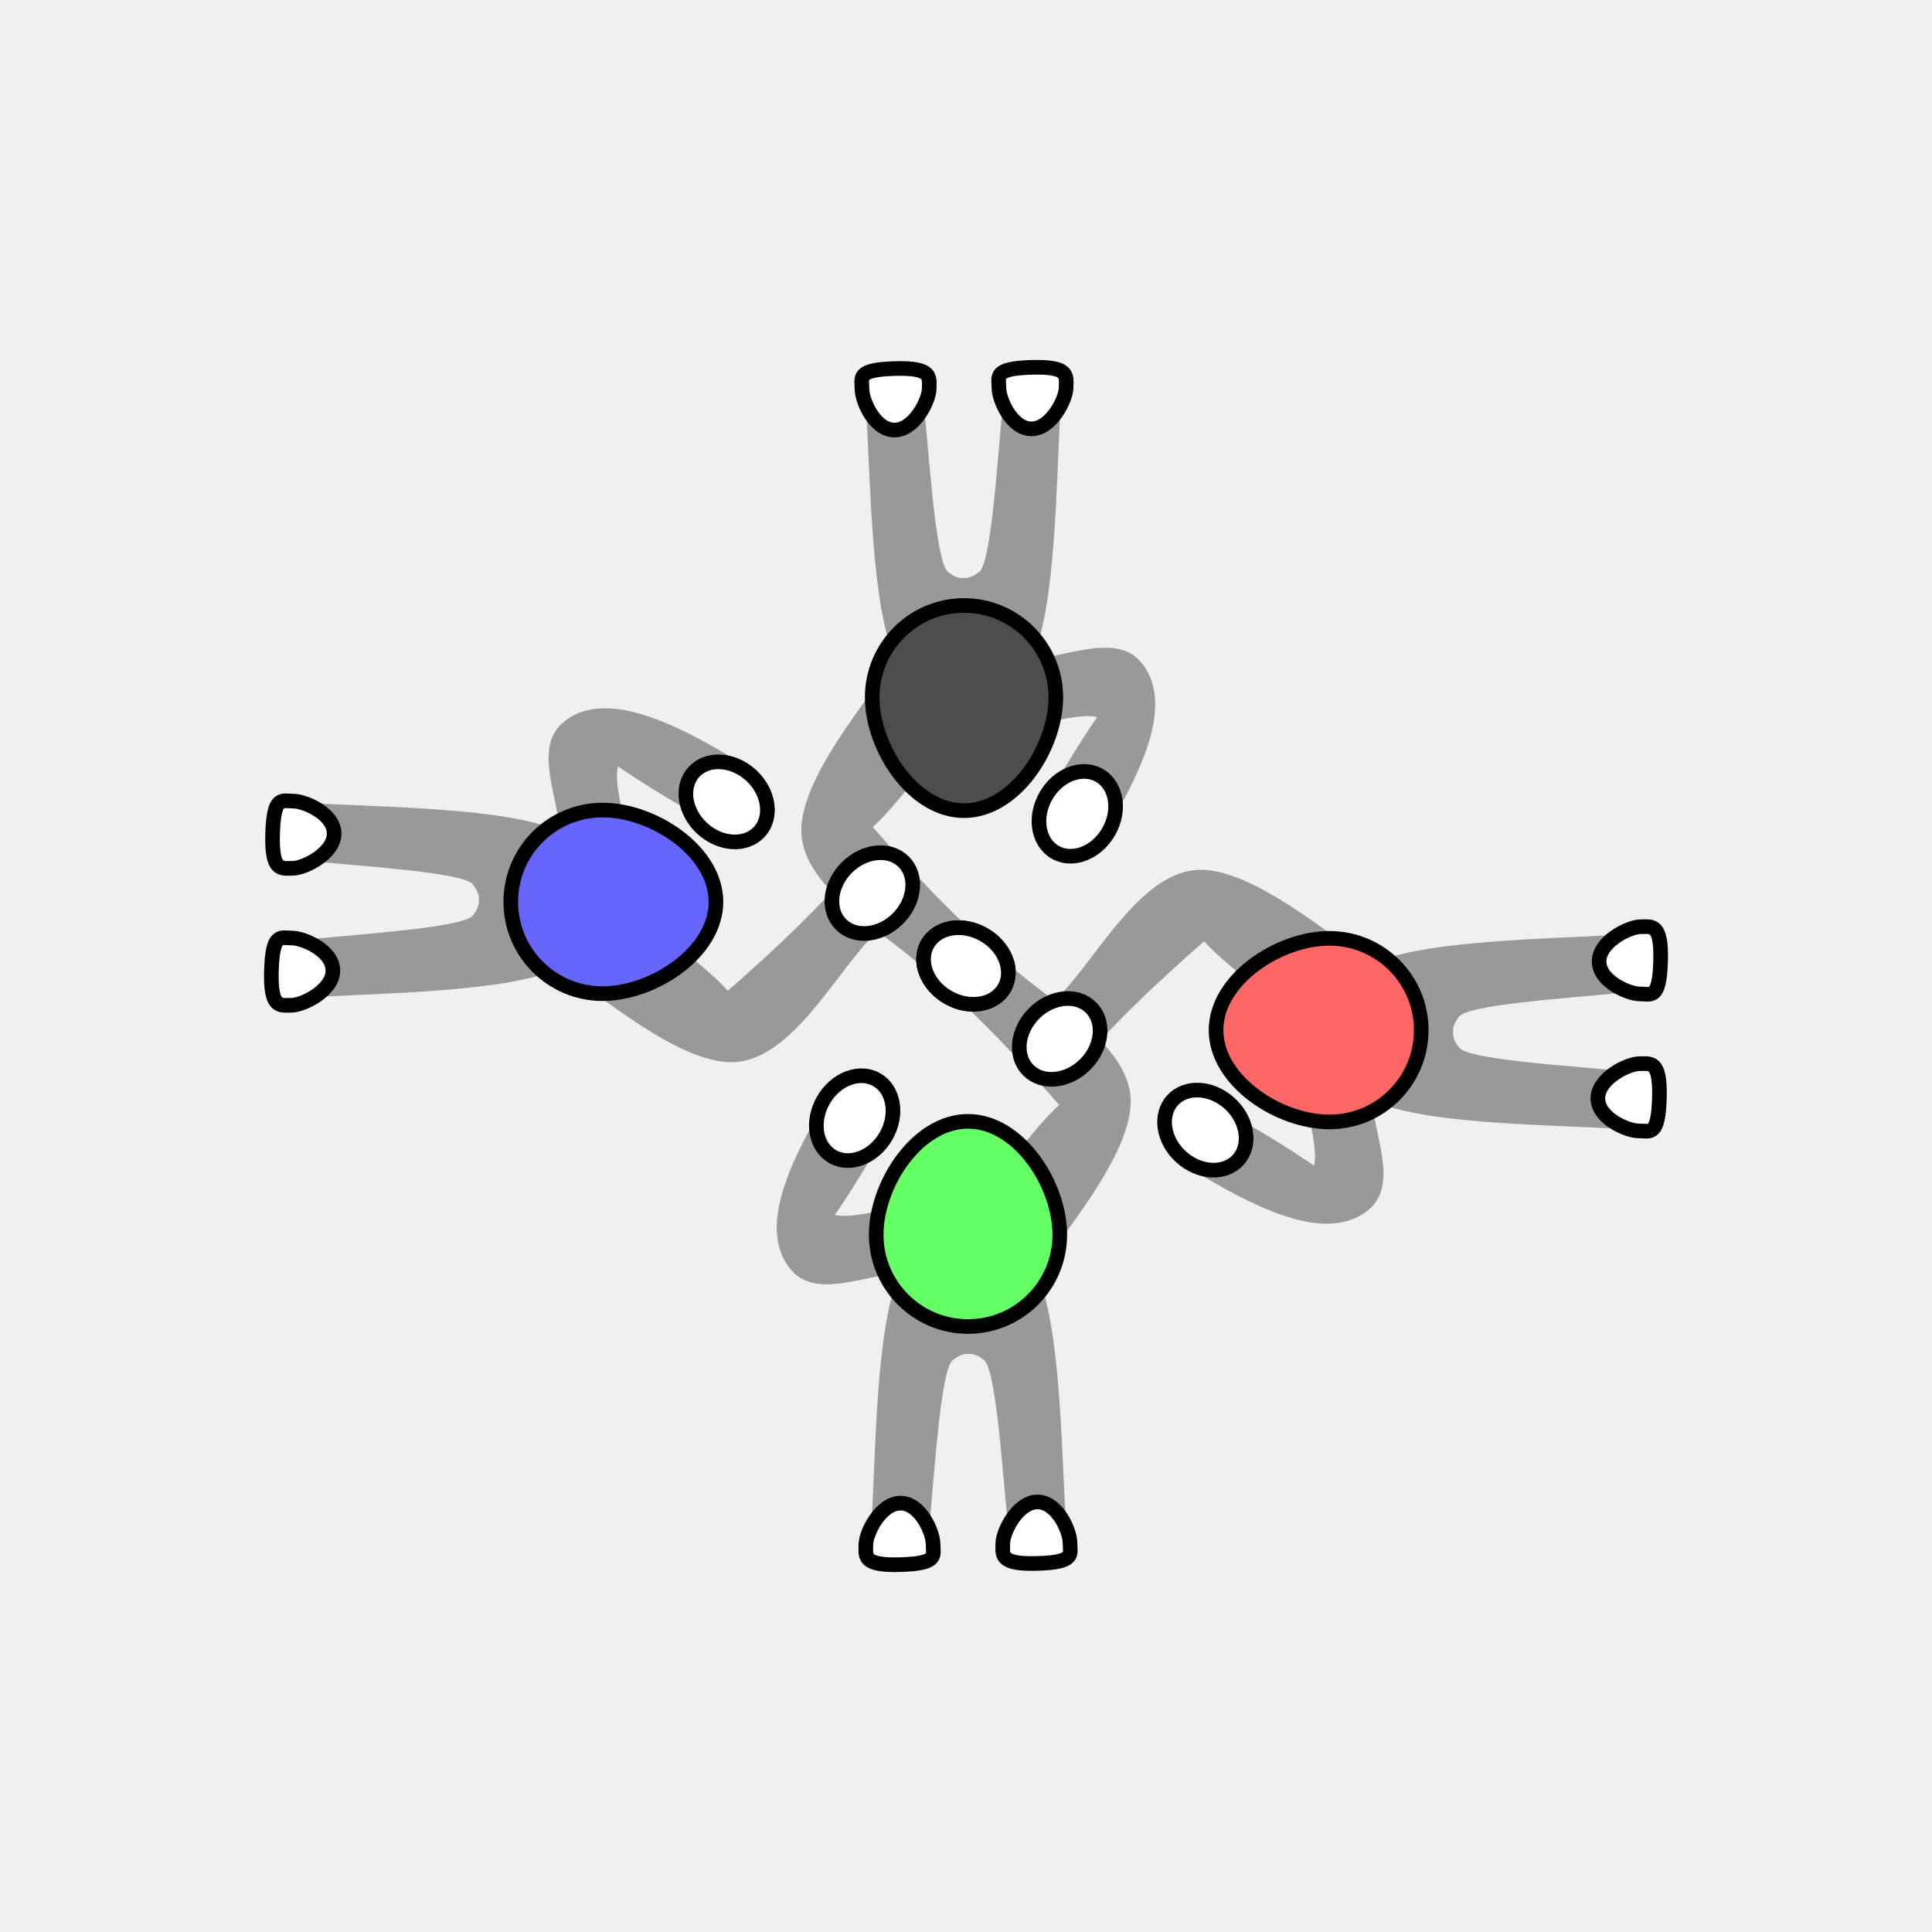
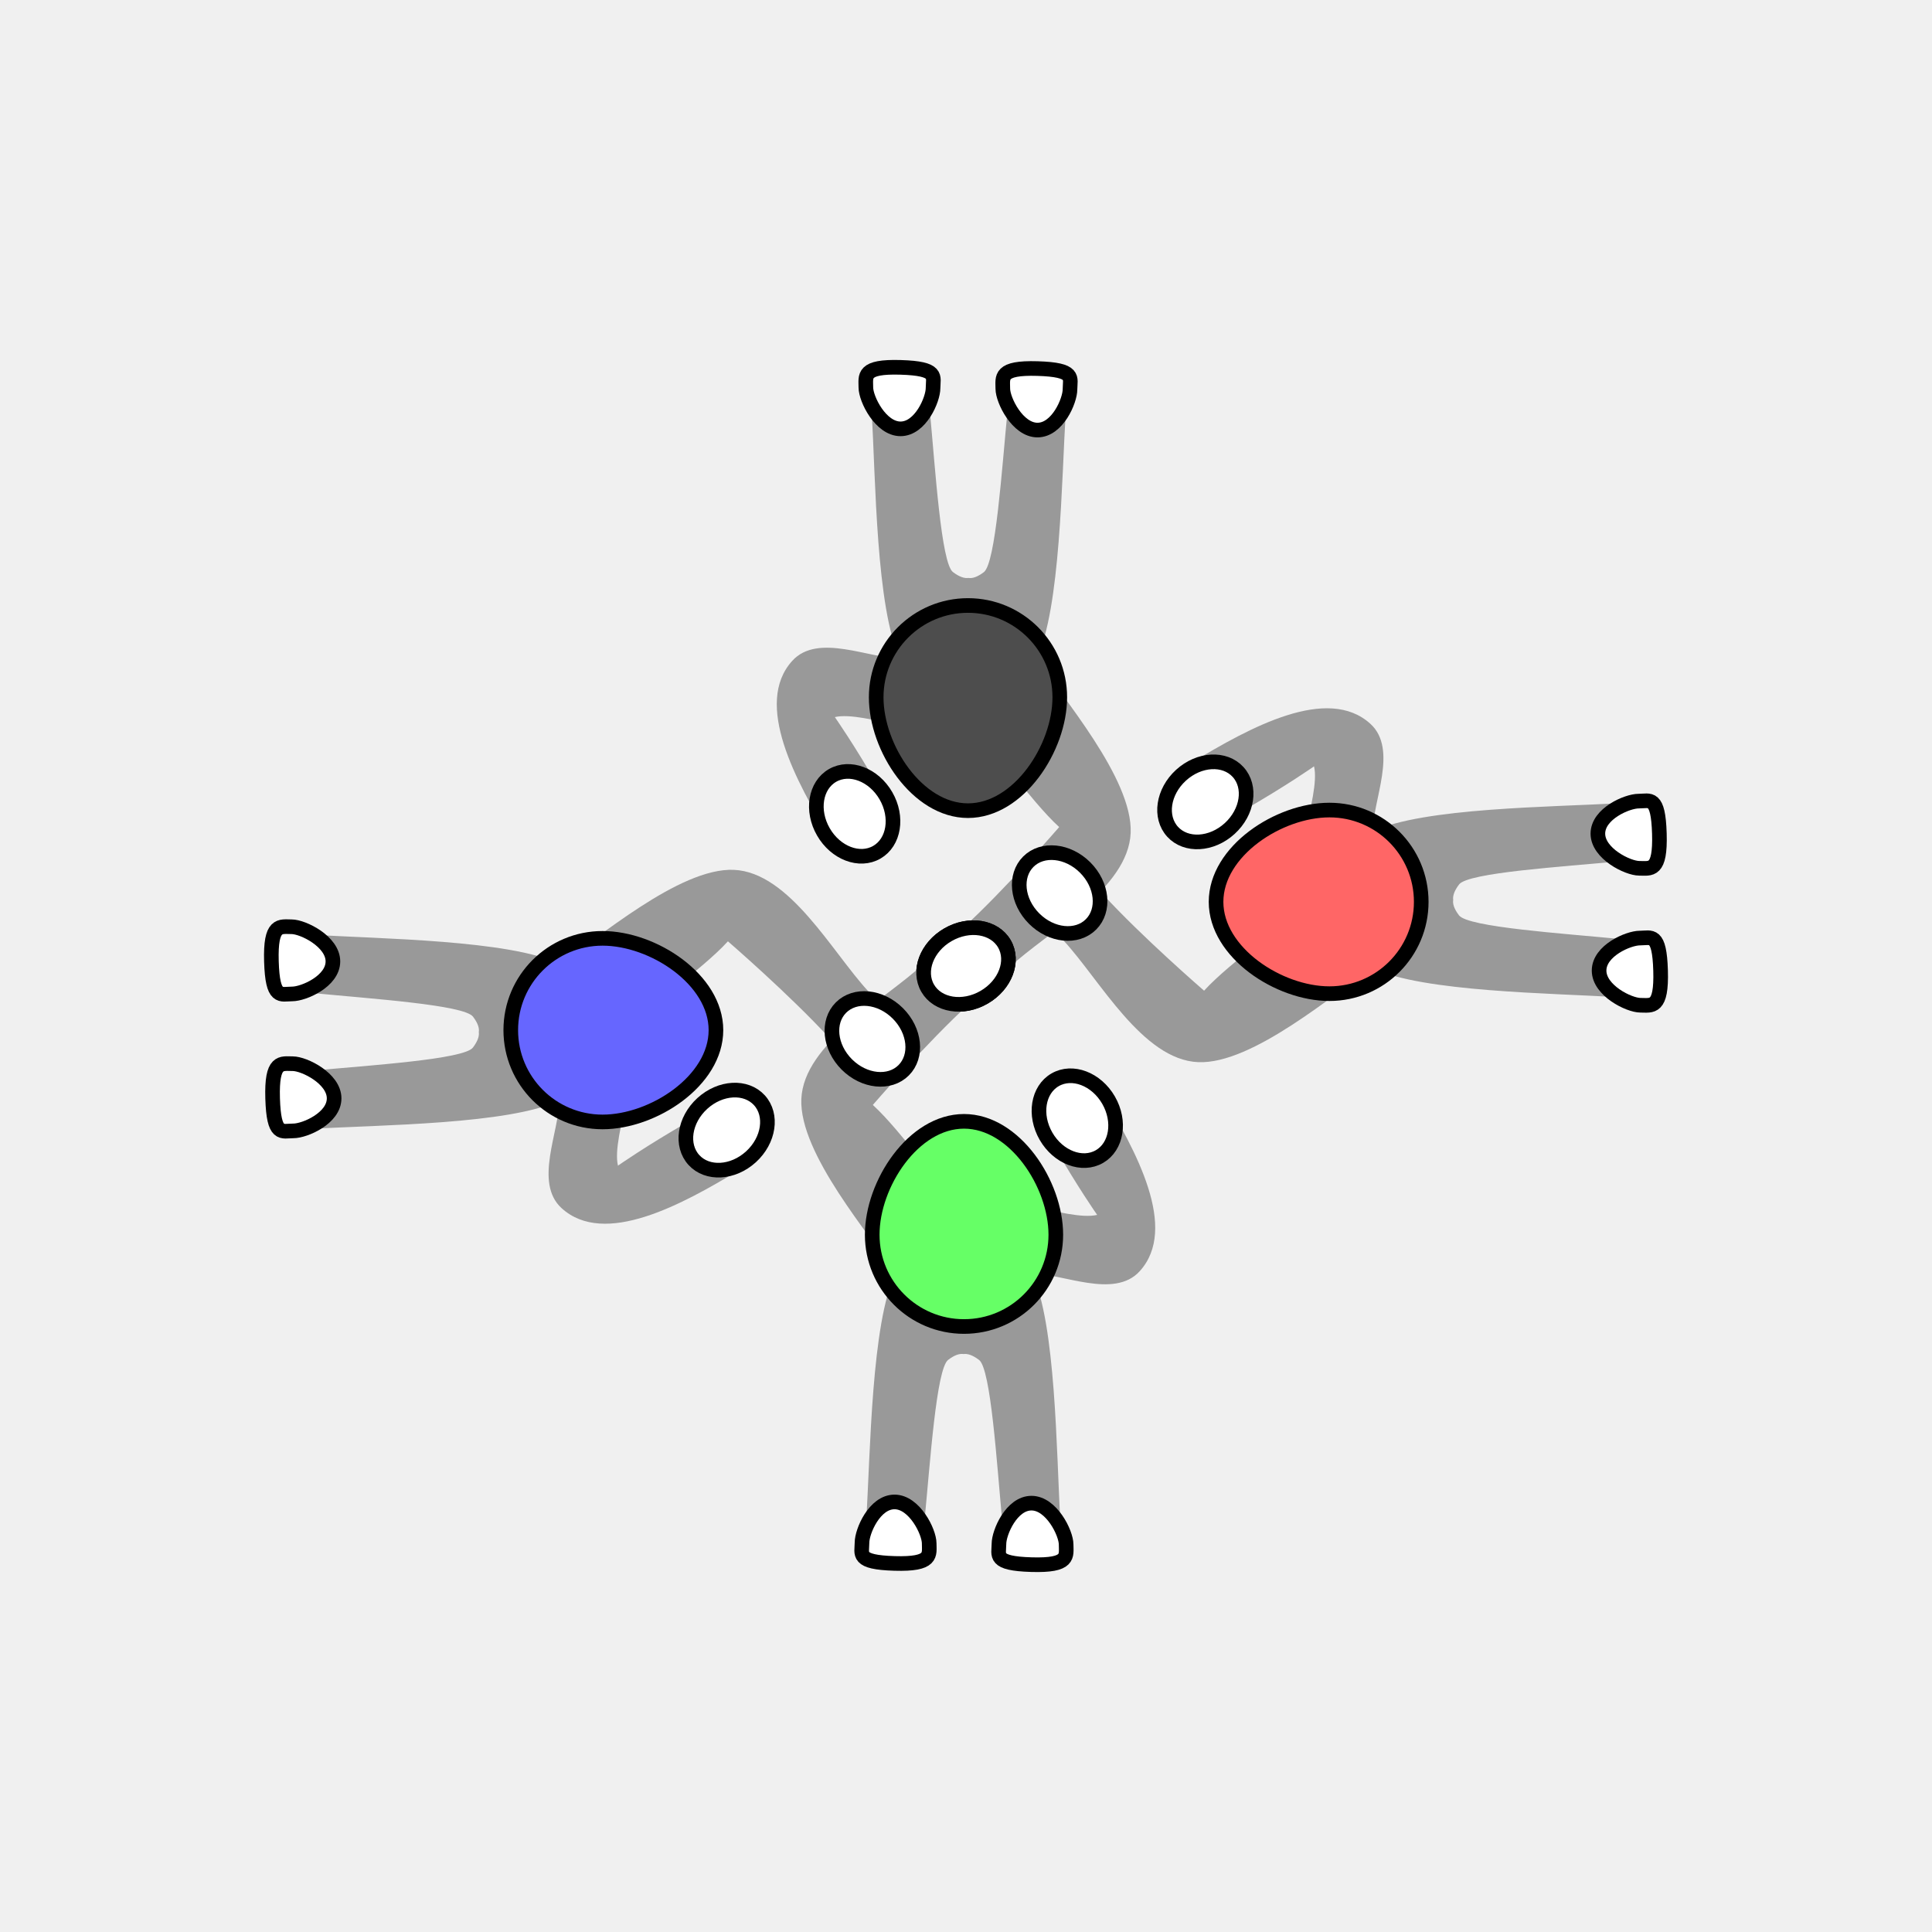
<svg xmlns="http://www.w3.org/2000/svg" width="35mm" height="35mm" viewBox="0 0 35 35" version="1.1" id="svg1" xml:space="preserve">
  <defs id="defs1" />
  <g id="layer1">
-     <path style="fill:#999999;fill-opacity:1;stroke:none;stroke-width:0.265;stroke-dasharray:none;stroke-opacity:1" d="m 5.383,15.058 c -0.004,-0.262 0.082,-0.518 0.262,-0.508 1.252,0.072 3.577,0.081 4.482,0.51 0.015,-0.539 -0.464,-1.483 0.048,-1.948 0.775,-0.704 2.176,0.061 3.232,0.701 0.241,0.146 -0.693,1.006 -0.937,0.866 -0.759,-0.434 -1.275,-0.796 -1.275,-0.796 -0.127,0.529 0.491,1.943 0.266,2.414 0.226,0.47 1.223,1.099 1.726,1.65 0,0 1.123,-0.97 1.843,-1.757 0.28,0.025 0.891,0.647 0.699,0.853 -0.652,0.704 -1.425,2.156 -2.435,2.199 -0.991,0.042 -2.48,-1.267 -3.161,-1.702 -0.904,0.432 -3.23,0.45 -4.482,0.527 -0.359,0.022 -0.346,-1.022 0.012,-1.057 1.03,-0.101 2.744,-0.213 2.906,-0.428 0.092,-0.121 0.116,-0.211 0.105,-0.279 0.01,-0.068 -0.015,-0.16 -0.107,-0.281 C 8.404,15.81 6.691,15.702 5.661,15.605 5.482,15.588 5.387,15.321 5.383,15.058 Z" id="path4-6-2" />
-     <path id="path1-9-9" style="fill:#6666ff;fill-opacity:1;stroke:#000000;stroke-width:0.265" d="m 10.916,14.675 c 0.918,0 2.054,0.744 2.054,1.663 0,0.918 -1.136,1.663 -2.054,1.663 -0.918,0 -1.663,-0.744 -1.663,-1.663 0,-0.918 0.744,-1.663 1.663,-1.663 z" />
-     <path id="path1-7-1-2-6" style="fill:#ffffff;stroke:#000000;stroke-width:0.265;stroke-dasharray:none" d="m 5.293,16.994 c 0.207,0 0.738,0.228 0.738,0.589 0,0.361 -0.542,0.628 -0.749,0.628 -0.207,0 -0.386,0.07 -0.365,-0.628 0.021,-0.698 0.168,-0.589 0.375,-0.589 z" />
-     <path id="path1-7-1-9-0-2" style="fill:#ffffff;stroke:#000000;stroke-width:0.265;stroke-dasharray:none" d="m 5.315,14.513 c 0.207,0 0.738,0.228 0.738,0.589 0,0.361 -0.542,0.628 -0.749,0.628 -0.207,0 -0.386,0.07 -0.365,-0.628 0.021,-0.698 0.168,-0.589 0.375,-0.589 z" />
-     <ellipse style="fill:#ffffff;fill-opacity:1;stroke:#000000;stroke-width:0.265;stroke-dasharray:none;stroke-opacity:1" id="path1-7-2-9-9-1-6-1" cx="1.855" cy="19.516" rx="0.654" ry="0.803" transform="matrix(-0.6741424,0.7386014,0.7386014,0.6741424,0,0)" />
-     <path style="fill:#999999;fill-opacity:1;stroke:none;stroke-width:0.265;stroke-dasharray:none;stroke-opacity:1" d="m 18.701,7.179 c 0.262,-0.004 0.518,0.082 0.508,0.262 -0.072,1.252 -0.081,3.577 -0.51,4.482 0.539,0.015 1.483,-0.464 1.948,0.048 0.704,0.775 -0.061,2.176 -0.701,3.232 -0.146,0.241 -1.006,-0.693 -0.866,-0.937 0.434,-0.759 0.796,-1.275 0.796,-1.275 -0.529,-0.127 -1.943,0.491 -2.414,0.266 -0.47,0.226 -1.099,1.223 -1.65,1.726 0,0 0.97,1.123 1.757,1.843 -0.025,0.28 -0.647,0.891 -0.853,0.699 -0.704,-0.652 -2.156,-1.425 -2.199,-2.435 -0.042,-0.991 1.267,-2.48 1.702,-3.161 -0.432,-0.904 -0.45,-3.23 -0.527,-4.482 -0.022,-0.359 1.022,-0.346 1.057,0.012 0.101,1.03 0.213,2.744 0.428,2.906 0.121,0.092 0.211,0.116 0.279,0.105 0.068,0.01 0.16,-0.015 0.281,-0.107 0.214,-0.163 0.321,-1.876 0.418,-2.906 0.017,-0.179 0.285,-0.273 0.547,-0.277 z" id="path4-6" />
-     <ellipse style="fill:#ffffff;fill-opacity:1;stroke:#000000;stroke-width:0.265;stroke-dasharray:none;stroke-opacity:1" id="path1-7-2-9-9-8-7" cx="22.615" cy="-0.266" rx="0.654" ry="0.803" transform="matrix(0.7071068,0.7071068,0.7071068,-0.7071068,0,0)" />
-     <path id="path1-3-5" style="fill:#4d4d4d;fill-opacity:1;stroke:#000000;stroke-width:0.265" d="m 15.801,12.632 c 0,0.918 0.744,2.054 1.663,2.054 0.918,0 1.663,-1.136 1.663,-2.054 0,-0.918 -0.744,-1.663 -1.663,-1.663 -0.918,0 -1.663,0.744 -1.663,1.663 z" />
-     <path id="path1-7-1-1" style="fill:#ffffff;stroke:#000000;stroke-width:0.265;stroke-dasharray:none" d="m 18.097,7.031 c 0,0.207 0.228,0.738 0.589,0.738 0.361,0 0.628,-0.542 0.628,-0.749 0,-0.207 0.07,-0.386 -0.628,-0.365 -0.698,0.021 -0.589,0.168 -0.589,0.375 z" />
-     <path id="path1-7-1-9-7" style="fill:#ffffff;stroke:#000000;stroke-width:0.265;stroke-dasharray:none" d="m 15.616,7.053 c 0,0.207 0.228,0.738 0.589,0.738 0.361,0 0.628,-0.542 0.628,-0.749 0,-0.207 0.07,-0.386 -0.628,-0.365 -0.698,0.021 -0.589,0.168 -0.589,0.375 z" />
-     <ellipse style="fill:#ffffff;fill-opacity:1;stroke:#000000;stroke-width:0.265;stroke-dasharray:none;stroke-opacity:1" id="path1-7-2-9-9" cx="24.273" cy="-3.01" rx="0.654" ry="0.803" transform="matrix(0.8660254,0.5,0.5,-0.8660254,0,0)" />
-     <ellipse style="fill:#ffffff;fill-opacity:1;stroke:#000000;stroke-width:0.265;stroke-dasharray:none;stroke-opacity:1" id="path1-7-2-9-9-1" cx="-6.405" cy="-23.906" rx="0.654" ry="0.803" transform="matrix(0.5,-0.8660254,-0.8660254,-0.5,0,0)" />
-     <path style="fill:#999999;fill-opacity:1;stroke:none;stroke-width:0.265;stroke-dasharray:none;stroke-opacity:1" d="m 29.617,19.942 c 0.004,0.262 -0.082,0.518 -0.262,0.508 -1.252,-0.072 -3.577,-0.081 -4.482,-0.51 -0.015,0.539 0.464,1.483 -0.048,1.948 -0.775,0.704 -2.176,-0.061 -3.232,-0.701 -0.241,-0.146 0.693,-1.006 0.937,-0.866 0.759,0.434 1.275,0.796 1.275,0.796 0.127,-0.529 -0.491,-1.943 -0.266,-2.414 -0.226,-0.47 -1.223,-1.099 -1.726,-1.65 0,0 -1.123,0.97 -1.843,1.757 -0.28,-0.025 -0.891,-0.647 -0.699,-0.853 0.652,-0.704 1.425,-2.156 2.435,-2.199 0.991,-0.042 2.48,1.267 3.161,1.702 0.904,-0.432 3.23,-0.45 4.482,-0.527 0.359,-0.022 0.346,1.022 -0.012,1.057 -1.03,0.101 -2.744,0.213 -2.906,0.428 -0.092,0.121 -0.116,0.211 -0.105,0.279 -0.01,0.068 0.015,0.16 0.107,0.281 0.163,0.214 1.876,0.321 2.906,0.418 0.179,0.017 0.273,0.285 0.277,0.547 z" id="path4-6-2-7" />
-     <path id="path1-9-9-4" style="fill:#ff6666;fill-opacity:1;stroke:#000000;stroke-width:0.265" d="m 24.084,20.325 c -0.918,0 -2.054,-0.744 -2.054,-1.663 0,-0.918 1.136,-1.663 2.054,-1.663 0.918,0 1.663,0.744 1.663,1.663 0,0.918 -0.744,1.663 -1.663,1.663 z" />
-     <path id="path1-7-1-2-6-1" style="fill:#ffffff;stroke:#000000;stroke-width:0.265;stroke-dasharray:none" d="m 29.707,18.006 c -0.207,0 -0.738,-0.228 -0.738,-0.589 0,-0.361 0.542,-0.628 0.749,-0.628 0.207,0 0.386,-0.07 0.365,0.628 -0.021,0.698 -0.168,0.589 -0.375,0.589 z" />
-     <path id="path1-7-1-9-0-2-8" style="fill:#ffffff;stroke:#000000;stroke-width:0.265;stroke-dasharray:none" d="m 29.685,20.487 c -0.207,0 -0.738,-0.228 -0.738,-0.589 0,-0.361 0.542,-0.628 0.749,-0.628 0.207,0 0.386,-0.07 0.365,0.628 -0.021,0.698 -0.168,0.589 -0.375,0.589 z" />
-     <ellipse style="fill:#ffffff;fill-opacity:1;stroke:#000000;stroke-width:0.265;stroke-dasharray:none;stroke-opacity:1" id="path1-7-2-9-9-1-6-1-5" cx="-0.401" cy="-29.93" rx="0.654" ry="0.803" transform="matrix(0.6741424,-0.7386014,-0.7386014,-0.6741424,0,0)" />
-     <path style="fill:#999999;fill-opacity:1;stroke:none;stroke-width:0.265;stroke-dasharray:none;stroke-opacity:1" d="m 16.299,27.821 c -0.262,0.004 -0.518,-0.082 -0.508,-0.262 0.072,-1.252 0.081,-3.577 0.51,-4.482 -0.539,-0.015 -1.483,0.464 -1.948,-0.048 -0.704,-0.775 0.061,-2.176 0.701,-3.232 0.146,-0.241 1.006,0.693 0.866,0.937 -0.434,0.759 -0.796,1.275 -0.796,1.275 0.529,0.127 1.943,-0.491 2.414,-0.266 0.47,-0.226 1.099,-1.223 1.65,-1.726 0,0 -0.97,-1.123 -1.757,-1.843 0.025,-0.28 0.647,-0.891 0.853,-0.699 0.704,0.652 2.156,1.425 2.199,2.435 0.042,0.991 -1.267,2.48 -1.702,3.161 0.432,0.904 0.45,3.23 0.527,4.482 0.022,0.359 -1.022,0.346 -1.057,-0.012 -0.101,-1.03 -0.213,-2.744 -0.428,-2.906 -0.121,-0.092 -0.211,-0.116 -0.279,-0.105 -0.068,-0.01 -0.16,0.015 -0.281,0.107 -0.214,0.163 -0.321,1.876 -0.418,2.906 -0.017,0.179 -0.285,0.273 -0.547,0.277 z" id="path4-6-9" />
-     <ellipse style="fill:#ffffff;fill-opacity:1;stroke:#000000;stroke-width:0.265;stroke-dasharray:none;stroke-opacity:1" id="path1-7-2-9-9-8-7-7" cx="-26.883" cy="-0.266" rx="0.654" ry="0.803" transform="matrix(-0.7071068,-0.7071068,-0.7071068,0.7071068,0,0)" />
-     <path id="path1-3-5-5" style="fill:#66ff66;fill-opacity:1;stroke:#000000;stroke-width:0.265" d="m 19.199,22.368 c 0,-0.918 -0.744,-2.054 -1.663,-2.054 -0.918,0 -1.663,1.136 -1.663,2.054 0,0.918 0.744,1.663 1.663,1.663 0.918,0 1.663,-0.744 1.663,-1.663 z" />
-     <path id="path1-7-1-1-3" style="fill:#ffffff;stroke:#000000;stroke-width:0.265;stroke-dasharray:none" d="m 16.903,27.969 c 0,-0.207 -0.228,-0.738 -0.589,-0.738 -0.361,0 -0.628,0.542 -0.628,0.749 0,0.207 -0.07,0.386 0.628,0.365 0.698,-0.021 0.589,-0.168 0.589,-0.375 z" />
-     <path id="path1-7-1-9-7-8" style="fill:#ffffff;stroke:#000000;stroke-width:0.265;stroke-dasharray:none" d="m 19.384,27.947 c 0,-0.207 -0.228,-0.738 -0.589,-0.738 -0.361,0 -0.628,0.542 -0.628,0.749 0,0.207 -0.07,0.386 0.628,0.365 0.698,-0.021 0.589,-0.168 0.589,-0.375 z" />
-     <ellipse style="fill:#ffffff;fill-opacity:1;stroke:#000000;stroke-width:0.265;stroke-dasharray:none;stroke-opacity:1" id="path1-7-2-9-9-8" cx="-23.537" cy="9.801" rx="0.654" ry="0.803" transform="matrix(-0.8660254,-0.5,-0.5,0.8660254,0,0)" />
-     <ellipse style="fill:#ffffff;fill-opacity:1;stroke:#000000;stroke-width:0.265;stroke-dasharray:none;stroke-opacity:1" id="path1-7-2-9-9-1-3" cx="6.406" cy="23.905" rx="0.654" ry="0.803" transform="matrix(-0.5,0.8660254,0.8660254,0.5,0,0)" />
+     <path style="fill:#999999;fill-opacity:1;stroke:none;stroke-width:0.265;stroke-dasharray:none;stroke-opacity:1" d="m 29.617,15.058 c 0.004,-0.262 -0.082,-0.518 -0.262,-0.508 -1.252,0.072 -3.577,0.081 -4.482,0.51 -0.015,-0.539 0.464,-1.483 -0.048,-1.948 -0.775,-0.704 -2.176,0.061 -3.232,0.701 -0.241,0.146 0.693,1.006 0.937,0.866 0.759,-0.434 1.275,-0.796 1.275,-0.796 0.127,0.529 -0.491,1.943 -0.266,2.414 -0.226,0.47 -1.223,1.099 -1.726,1.65 0,0 -1.123,-0.97 -1.843,-1.757 -0.28,0.025 -0.891,0.647 -0.699,0.853 0.652,0.704 1.425,2.156 2.435,2.199 0.991,0.042 2.48,-1.267 3.161,-1.702 0.904,0.432 3.23,0.45 4.482,0.527 0.359,0.022 0.346,-1.022 -0.012,-1.057 -1.03,-0.101 -2.744,-0.213 -2.906,-0.428 -0.092,-0.121 -0.116,-0.211 -0.105,-0.279 -0.01,-0.068 0.015,-0.16 0.107,-0.281 0.163,-0.214 1.876,-0.321 2.906,-0.418 0.179,-0.017 0.273,-0.285 0.277,-0.547 z" id="path4-6-2" />
+     <path id="path1-9-9" style="fill:#ff6666;fill-opacity:1;stroke:#000000;stroke-width:0.265" d="m 24.084,14.675 c -0.918,0 -2.054,0.744 -2.054,1.663 0,0.918 1.136,1.663 2.054,1.663 0.918,0 1.663,-0.744 1.663,-1.663 0,-0.918 -0.744,-1.663 -1.663,-1.663 z" />
+     <path id="path1-7-1-2-6" style="fill:#ffffff;stroke:#000000;stroke-width:0.265;stroke-dasharray:none" d="m 29.707,16.994 c -0.207,0 -0.738,0.228 -0.738,0.589 0,0.361 0.542,0.628 0.749,0.628 0.207,0 0.386,0.07 0.365,-0.628 -0.021,-0.698 -0.168,-0.589 -0.375,-0.589 z" />
+     <path id="path1-7-1-9-0-2" style="fill:#ffffff;stroke:#000000;stroke-width:0.265;stroke-dasharray:none" d="m 29.685,14.513 c -0.207,0 -0.738,0.228 -0.738,0.589 0,0.361 0.542,0.628 0.749,0.628 0.207,0 0.386,0.07 0.365,-0.628 -0.021,-0.698 -0.168,-0.589 -0.375,-0.589 z" />
+     <ellipse style="fill:#ffffff;fill-opacity:1;stroke:#000000;stroke-width:0.265;stroke-dasharray:none;stroke-opacity:1" id="path1-7-2-9-9-1-6-1" cx="25.45" cy="-6.335" rx="0.654" ry="0.803" transform="rotate(47.61241)" />
+     <path style="fill:#999999;fill-opacity:1;stroke:none;stroke-width:0.265;stroke-dasharray:none;stroke-opacity:1" d="m 16.299,7.179 c -0.262,-0.004 -0.518,0.082 -0.508,0.262 0.072,1.252 0.081,3.577 0.51,4.482 -0.539,0.015 -1.483,-0.464 -1.948,0.048 -0.704,0.775 0.061,2.176 0.701,3.232 0.146,0.241 1.006,-0.693 0.866,-0.937 -0.434,-0.759 -0.796,-1.275 -0.796,-1.275 0.529,-0.127 1.943,0.491 2.414,0.266 0.47,0.226 1.099,1.223 1.65,1.726 0,0 -0.97,1.123 -1.757,1.843 0.025,0.28 0.647,0.891 0.853,0.699 0.704,-0.652 2.156,-1.425 2.199,-2.435 0.042,-0.991 -1.267,-2.48 -1.702,-3.161 0.432,-0.904 0.45,-3.23 0.527,-4.482 0.022,-0.359 -1.022,-0.346 -1.057,0.012 -0.101,1.03 -0.213,2.744 -0.428,2.906 -0.121,0.092 -0.211,0.116 -0.279,0.105 -0.068,0.01 -0.16,-0.015 -0.281,-0.107 C 17.05,10.199 16.943,8.486 16.846,7.456 16.829,7.277 16.561,7.183 16.299,7.179 Z" id="path4-6" />
+     <ellipse style="fill:#ffffff;fill-opacity:1;stroke:#000000;stroke-width:0.265;stroke-dasharray:none;stroke-opacity:1" id="path1-7-2-9-9-8-7" cx="-2.134" cy="-25.014" rx="0.654" ry="0.803" transform="rotate(135)" />
+     <path id="path1-3-5" style="fill:#4d4d4d;fill-opacity:1;stroke:#000000;stroke-width:0.265" d="m 19.199,12.632 c 0,0.918 -0.744,2.054 -1.663,2.054 -0.918,0 -1.663,-1.136 -1.663,-2.054 0,-0.918 0.744,-1.663 1.663,-1.663 0.918,0 1.663,0.744 1.663,1.663 z" />
+     <path id="path1-7-1-1" style="fill:#ffffff;stroke:#000000;stroke-width:0.265;stroke-dasharray:none" d="m 16.903,7.031 c 0,0.207 -0.228,0.738 -0.589,0.738 -0.361,0 -0.628,-0.542 -0.628,-0.749 0,-0.207 -0.07,-0.386 0.628,-0.365 0.698,0.021 0.589,0.168 0.589,0.375 z" />
+     <path id="path1-7-1-9-7" style="fill:#ffffff;stroke:#000000;stroke-width:0.265;stroke-dasharray:none" d="m 19.384,7.053 c 0,0.207 -0.228,0.738 -0.589,0.738 -0.361,0 -0.628,-0.542 -0.628,-0.749 0,-0.207 -0.07,-0.386 0.628,-0.365 0.698,0.021 0.589,0.168 0.589,0.375 z" />
+     <ellipse style="fill:#ffffff;fill-opacity:1;stroke:#000000;stroke-width:0.265;stroke-dasharray:none;stroke-opacity:1" id="path1-7-2-9-9" cx="-6.037" cy="-20.51" rx="0.654" ry="0.803" transform="rotate(150)" />
+     <ellipse style="fill:#ffffff;fill-opacity:1;stroke:#000000;stroke-width:0.265;stroke-dasharray:none;stroke-opacity:1" id="path1-7-2-9-9-1" cx="-23.905" cy="6.405" rx="0.654" ry="0.803" transform="rotate(-120)" />
+     <path style="fill:#999999;fill-opacity:1;stroke:none;stroke-width:0.265;stroke-dasharray:none;stroke-opacity:1" d="m 5.383,19.942 c -0.004,0.262 0.082,0.518 0.262,0.508 1.252,-0.072 3.577,-0.081 4.482,-0.51 0.015,0.539 -0.464,1.483 0.048,1.948 0.775,0.704 2.176,-0.061 3.232,-0.701 0.241,-0.146 -0.693,-1.006 -0.937,-0.866 -0.759,0.434 -1.275,0.796 -1.275,0.796 -0.127,-0.529 0.491,-1.943 0.266,-2.414 0.226,-0.47 1.223,-1.099 1.726,-1.65 0,0 1.123,0.97 1.843,1.757 0.28,-0.025 0.891,-0.647 0.699,-0.853 -0.652,-0.704 -1.425,-2.156 -2.435,-2.199 -0.991,-0.042 -2.48,1.267 -3.161,1.702 -0.904,-0.432 -3.23,-0.45 -4.482,-0.527 -0.359,-0.022 -0.346,1.022 0.012,1.057 1.03,0.101 2.744,0.213 2.906,0.428 0.092,0.121 0.116,0.211 0.105,0.279 0.01,0.068 -0.015,0.16 -0.107,0.281 -0.163,0.214 -1.876,0.321 -2.906,0.418 -0.179,0.017 -0.273,0.285 -0.277,0.547 z" id="path4-6-2-7" />
+     <path id="path1-9-9-4" style="fill:#6666ff;fill-opacity:1;stroke:#000000;stroke-width:0.265" d="m 10.916,20.325 c 0.918,0 2.054,-0.744 2.054,-1.663 0,-0.918 -1.136,-1.663 -2.054,-1.663 -0.918,0 -1.663,0.744 -1.663,1.663 0,0.918 0.744,1.663 1.663,1.663 z" />
+     <path id="path1-7-1-2-6-1" style="fill:#ffffff;stroke:#000000;stroke-width:0.265;stroke-dasharray:none" d="m 5.293,18.006 c 0.207,0 0.738,-0.228 0.738,-0.589 0,-0.361 -0.542,-0.628 -0.749,-0.628 -0.207,0 -0.386,-0.07 -0.365,0.628 0.021,0.698 0.168,0.589 0.375,0.589 z" />
+     <path id="path1-7-1-9-0-2-8" style="fill:#ffffff;stroke:#000000;stroke-width:0.265;stroke-dasharray:none" d="m 5.315,20.487 c 0.207,0 0.738,-0.228 0.738,-0.589 0,-0.361 -0.542,-0.628 -0.749,-0.628 -0.207,0 -0.386,-0.07 -0.365,0.628 0.021,0.698 0.168,0.589 0.375,0.589 z" />
+     <ellipse style="fill:#ffffff;fill-opacity:1;stroke:#000000;stroke-width:0.265;stroke-dasharray:none;stroke-opacity:1" id="path1-7-2-9-9-1-6-1-5" cx="-23.996" cy="-4.079" rx="0.654" ry="0.803" transform="rotate(-132.3876)" />
+     <path style="fill:#999999;fill-opacity:1;stroke:none;stroke-width:0.265;stroke-dasharray:none;stroke-opacity:1" d="m 18.701,27.821 c 0.262,0.004 0.518,-0.082 0.508,-0.262 -0.072,-1.252 -0.081,-3.577 -0.51,-4.482 0.539,-0.015 1.483,0.464 1.948,-0.048 0.704,-0.775 -0.061,-2.176 -0.701,-3.232 -0.146,-0.241 -1.006,0.693 -0.866,0.937 0.434,0.759 0.796,1.275 0.796,1.275 -0.529,0.127 -1.943,-0.491 -2.414,-0.266 -0.47,-0.226 -1.099,-1.223 -1.65,-1.726 0,0 0.97,-1.123 1.757,-1.843 -0.025,-0.28 -0.647,-0.891 -0.853,-0.699 -0.704,0.652 -2.156,1.425 -2.199,2.435 -0.042,0.991 1.267,2.48 1.702,3.161 -0.432,0.904 -0.45,3.23 -0.527,4.482 -0.022,0.359 1.022,0.346 1.057,-0.012 0.101,-1.03 0.213,-2.744 0.428,-2.906 0.121,-0.092 0.211,-0.116 0.279,-0.105 0.068,-0.01 0.16,0.015 0.281,0.107 0.214,0.163 0.321,1.876 0.418,2.906 0.017,0.179 0.285,0.273 0.547,0.277 z" id="path4-6-9" />
+     <ellipse style="fill:#ffffff;fill-opacity:1;stroke:#000000;stroke-width:0.265;stroke-dasharray:none;stroke-opacity:1" id="path1-7-2-9-9-8-7-7" cx="-2.134" cy="24.483" rx="0.654" ry="0.803" transform="rotate(-45)" />
+     <path id="path1-3-5-5" style="fill:#66ff66;fill-opacity:1;stroke:#000000;stroke-width:0.265" d="m 15.801,22.368 c 0,-0.918 0.744,-2.054 1.663,-2.054 0.918,0 1.663,1.136 1.663,2.054 0,0.918 -0.744,1.663 -1.663,1.663 -0.918,0 -1.663,-0.744 -1.663,-1.663 z" />
+     <path id="path1-7-1-1-3" style="fill:#ffffff;stroke:#000000;stroke-width:0.265;stroke-dasharray:none" d="m 18.097,27.969 c 0,-0.207 0.228,-0.738 0.589,-0.738 0.361,0 0.628,0.542 0.628,0.749 0,0.207 0.07,0.386 -0.628,0.365 -0.698,-0.021 -0.589,-0.168 -0.589,-0.375 z" />
+     <path id="path1-7-1-9-7-8" style="fill:#ffffff;stroke:#000000;stroke-width:0.265;stroke-dasharray:none" d="m 15.616,27.947 c 0,-0.207 0.228,-0.738 0.589,-0.738 0.361,0 0.628,0.542 0.628,0.749 0,0.207 0.07,0.386 -0.628,0.365 -0.698,-0.021 -0.589,-0.168 -0.589,-0.375 z" />
+     <ellipse style="fill:#ffffff;fill-opacity:1;stroke:#000000;stroke-width:0.265;stroke-dasharray:none;stroke-opacity:1" id="path1-7-2-9-9-8" cx="6.773" cy="27.301" rx="0.654" ry="0.803" transform="rotate(-30)" />
+     <ellipse style="fill:#ffffff;fill-opacity:1;stroke:#000000;stroke-width:0.265;stroke-dasharray:none;stroke-opacity:1" id="path1-7-2-9-9-1-3" cx="23.906" cy="-6.406" rx="0.654" ry="0.803" transform="rotate(60)" />
  </g>
</svg>
